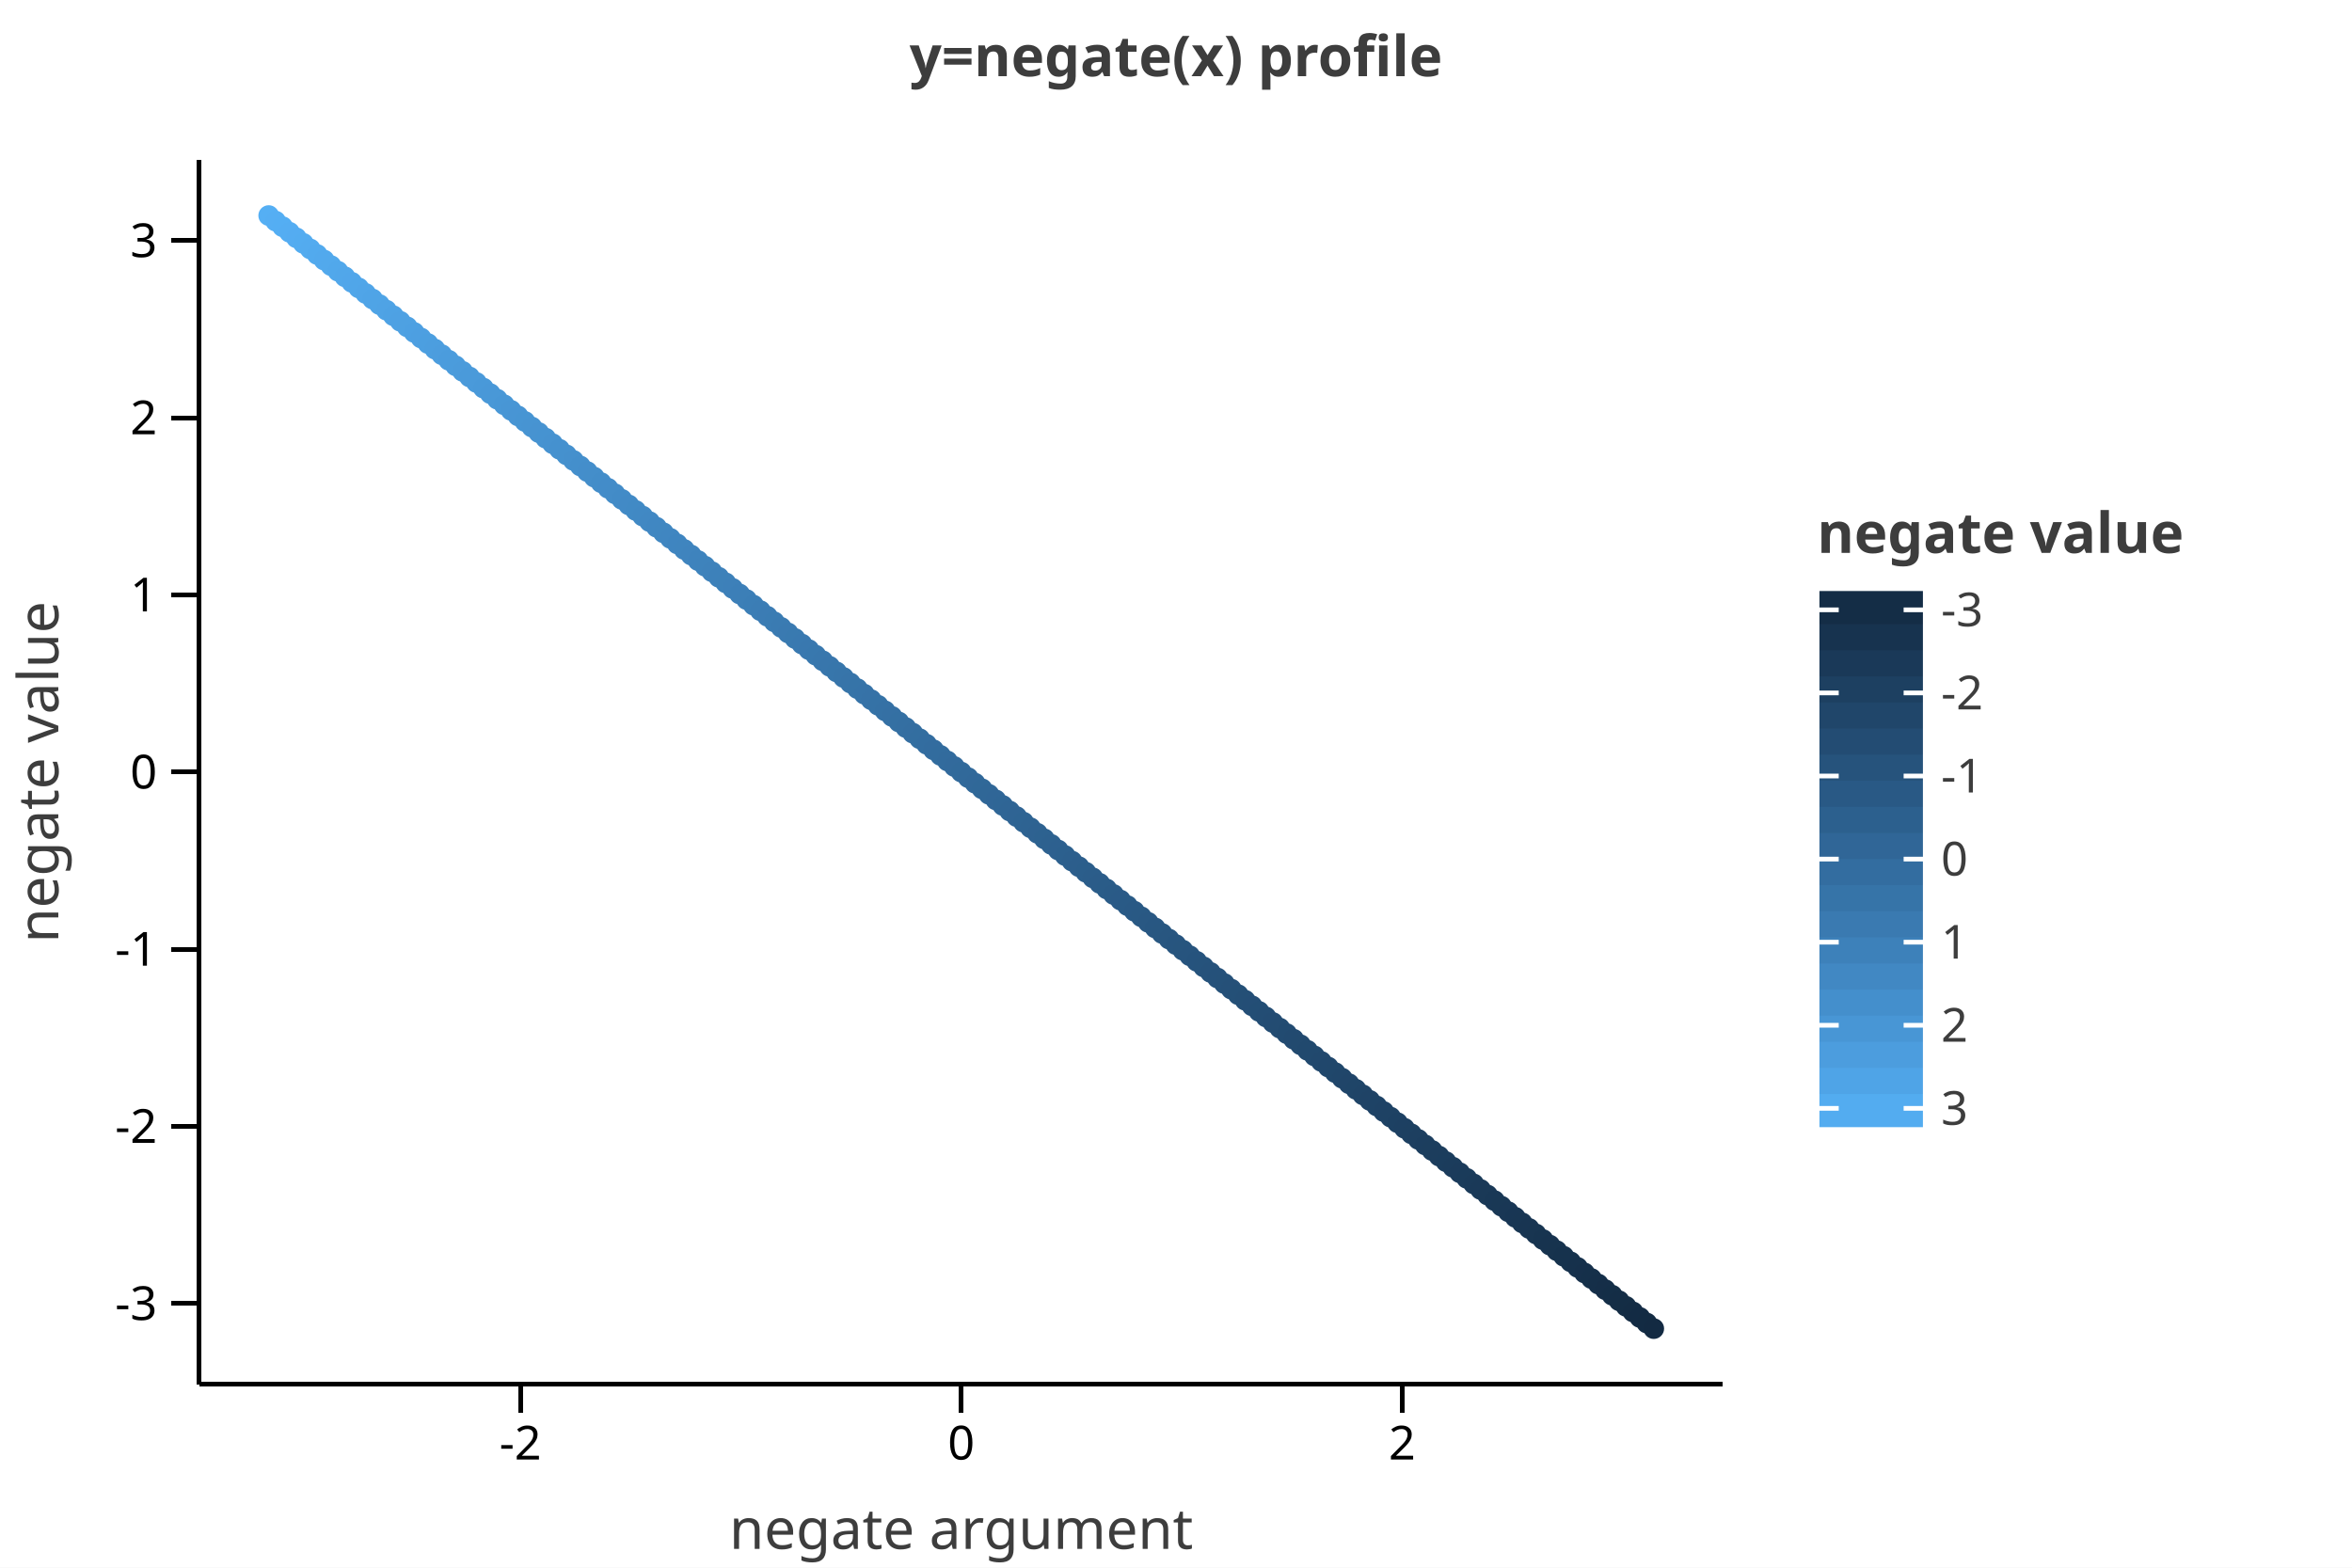
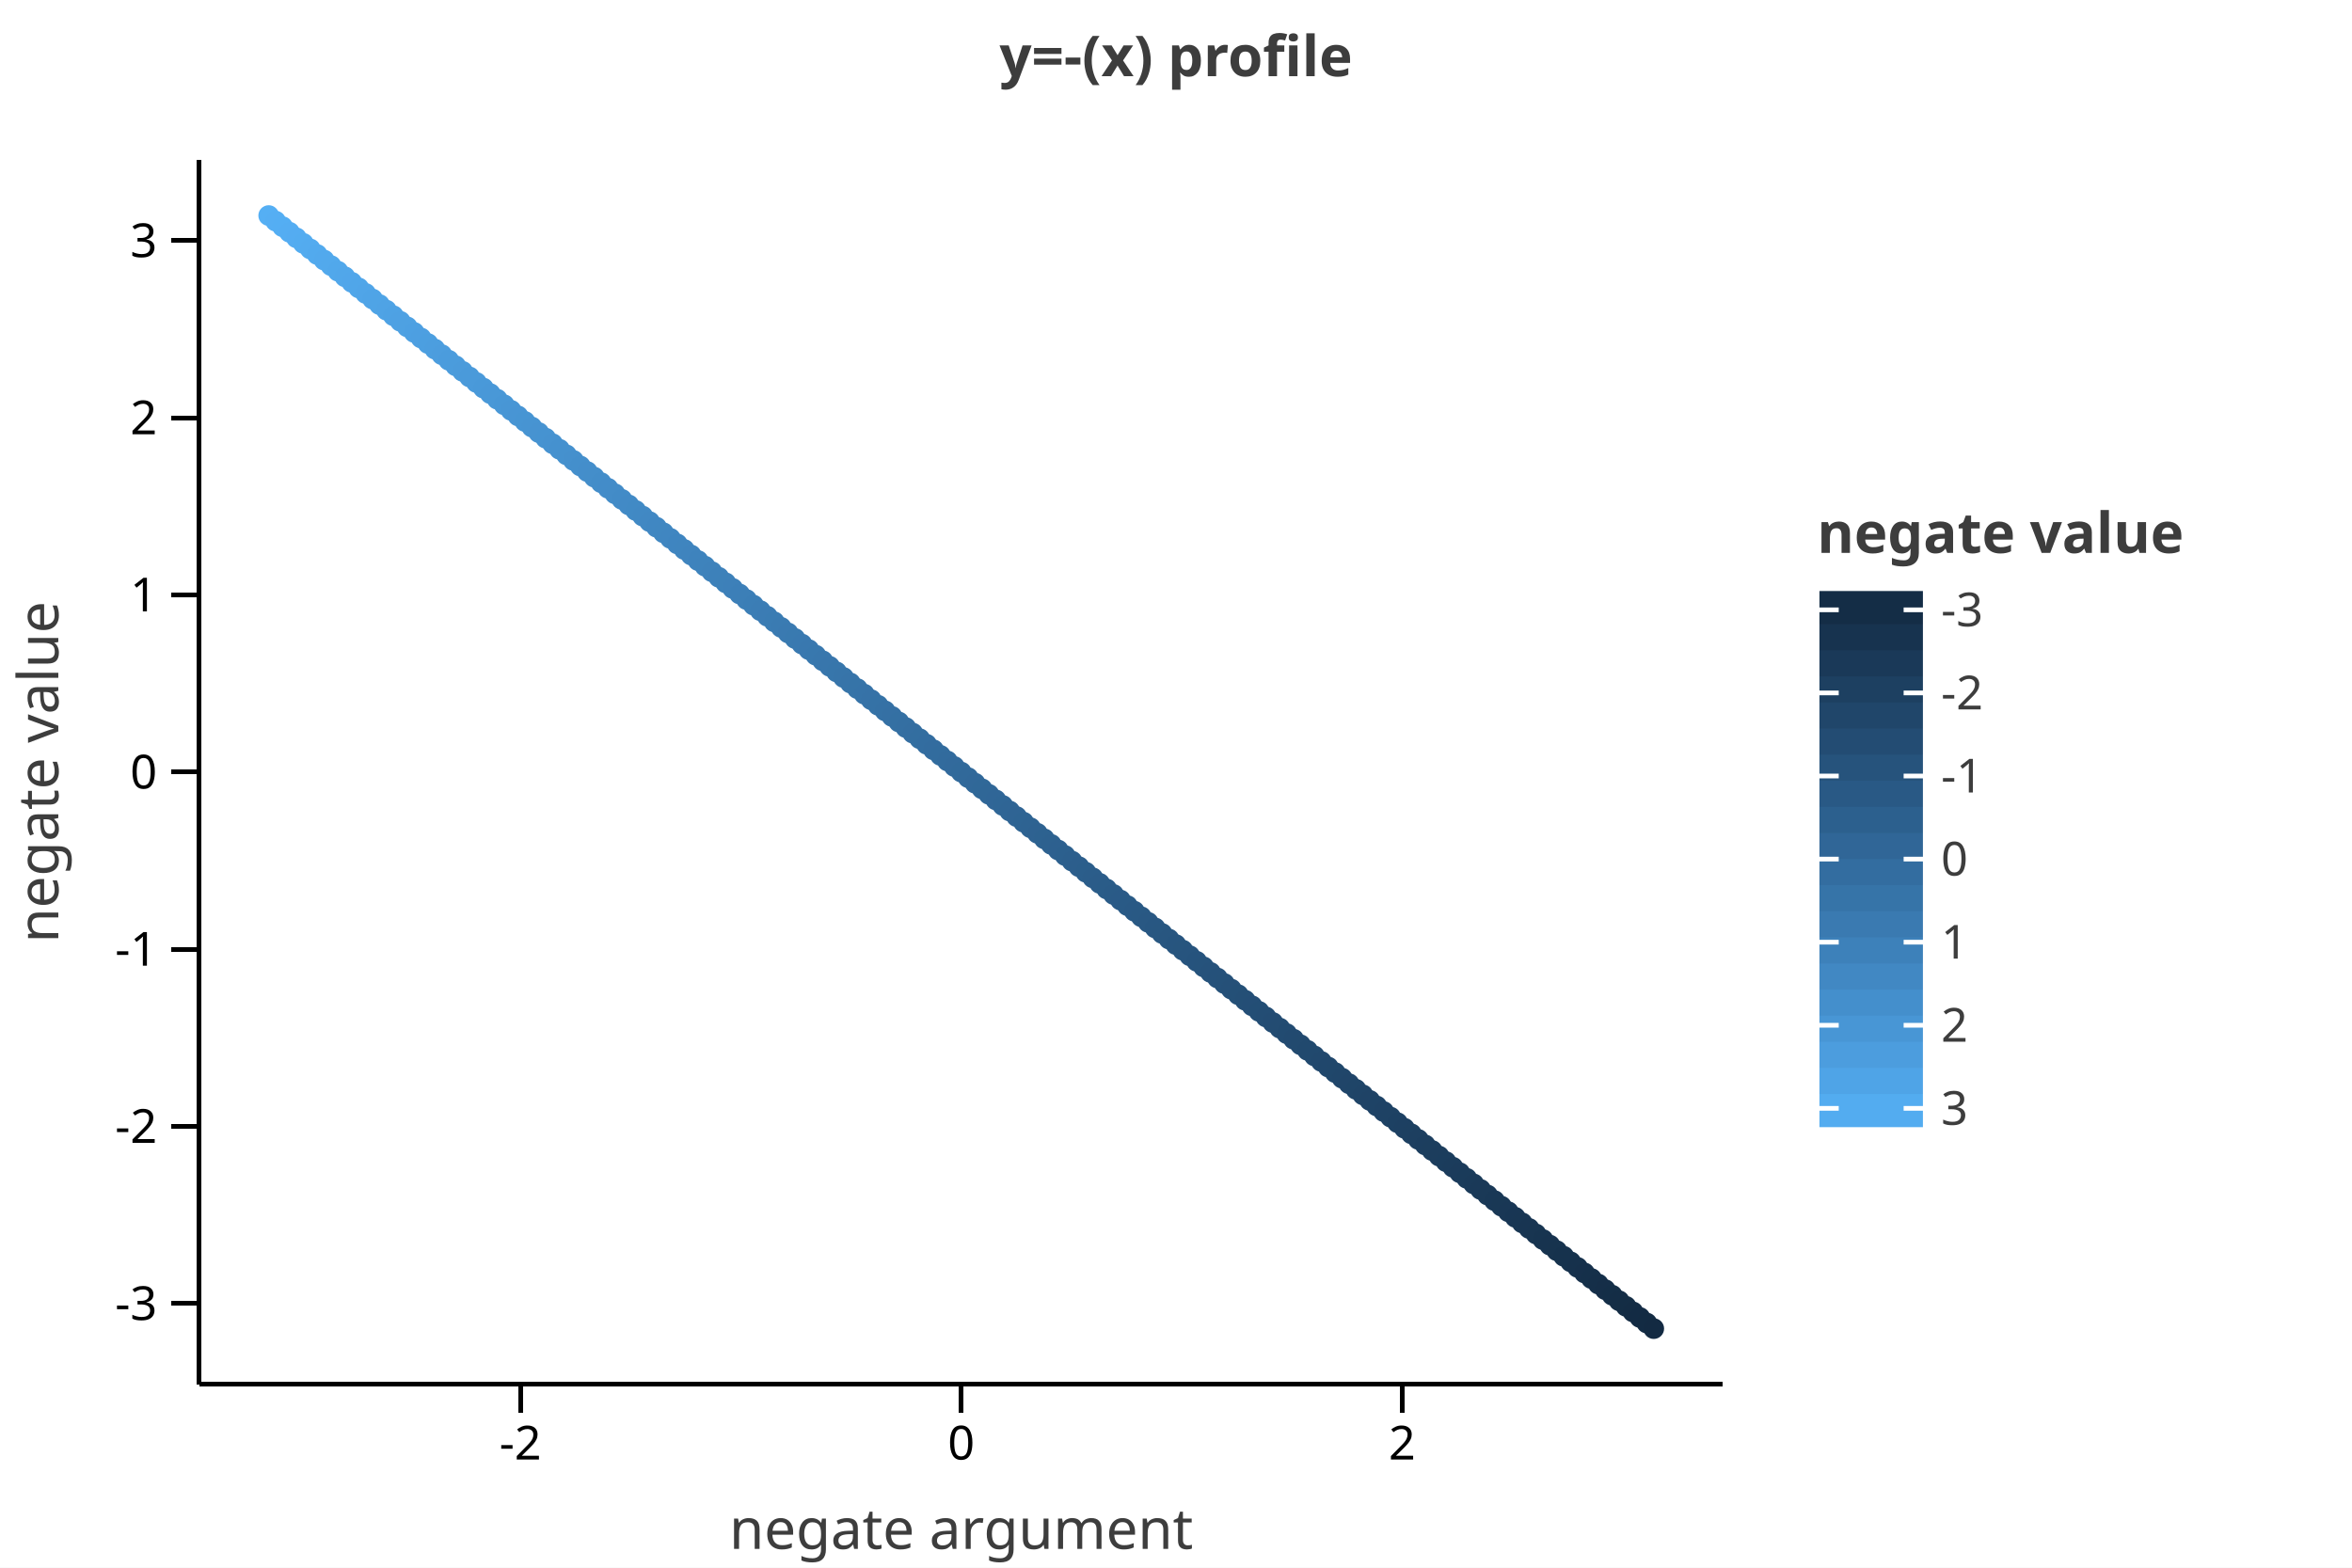
<svg xmlns="http://www.w3.org/2000/svg" class="plt-container" width="500.0" height="333.333">
  <style type="text/css">
        .plt-container {
        font-family: "Lucida Grande", sans-serif;
        cursor: crosshair;
        user-select: none;
        -webkit-user-select: none;
        -moz-user-select: none;
        -ms-user-select: none;
        }
        .plt-backdrop {
        fill: white;
        }
        .plt-transparent .plt-backdrop {
        visibility: hidden;
        }
        text {
        font-size: 12px;
        fill: #3d3d3d;
        }
        .plt-data-tooltip text {
        font-size: 12px;
        }
        .plt-axis-tooltip text {
        font-size: 10px;
        }
        .plt-axis line {
        shape-rendering: crispedges;
        }
        .plt-plot-title {

        font-size: 16.0px;
        font-weight: bold;
        }
        .plt-axis .tick text {

        font-size: 10.0px;
        }
        .plt-axis.small-tick-font .tick text {

        font-size: 8.0px;
        }
        .plt-axis-title text {

        font-size: 12.0px;
        }
        .plt_legend .legend-title text {

        font-size: 12.0px;
        font-weight: bold;
        }
        .plt_legend text {

        font-size: 10.0px;
        }

    </style>
  <rect class="plt-backdrop" width="100%" height="100%">
    </rect>
  <g class="plt-plot">
    <g class="plt-plot-title" transform="translate(250.0 12.0 ) ">
      <text text-anchor="middle" dy="0.35em">
-                 y=negate(x) profile
+                 y=-(x) profile
            </text>
    </g>
    <g transform="translate(20.0 34.0 ) ">
      <g transform="translate(22.4 260.3333 ) " class="plt-axis">
        <g class="tick" transform="translate(68.21884 0.0 ) ">
          <line stroke-width="1.0" stroke="rgb(0,0,0)" stroke-opacity="1.0" x2="0.0" y2="6.0">
                    </line>
          <g transform="translate(0.0 9.0 ) ">
            <text style="fill:#000000;" text-anchor="middle" dy="0.7em">
                            -2
                        </text>
          </g>
        </g>
        <g class="tick" transform="translate(161.942 0.0 ) ">
          <line stroke-width="1.0" stroke="rgb(0,0,0)" stroke-opacity="1.0" x2="0.0" y2="6.0">
                    </line>
          <g transform="translate(0.0 9.0 ) ">
            <text style="fill:#000000;" text-anchor="middle" dy="0.7em">
                            0
                        </text>
          </g>
        </g>
        <g class="tick" transform="translate(255.6652 0.0 ) ">
          <line stroke-width="1.0" stroke="rgb(0,0,0)" stroke-opacity="1.0" x2="0.0" y2="6.0">
                    </line>
          <g transform="translate(0.0 9.0 ) ">
            <text style="fill:#000000;" text-anchor="middle" dy="0.7em">
                            2
                        </text>
          </g>
        </g>
        <line x1="0.0" y1="0.0" x2="323.884" y2="0.0" stroke-width="1.0" stroke="rgb(0,0,0)" stroke-opacity="1.0">
                </line>
      </g>
      <g transform="translate(22.4 0.0 ) " class="plt-axis">
        <g class="tick" transform="translate(0.0 243.1667 ) ">
          <line stroke-width="1.0" stroke="rgb(0,0,0)" stroke-opacity="1.0" x2="-6.0" y2="0.0">
                    </line>
          <g transform="translate(-9.0 0.0 ) ">
            <text style="fill:#000000;" text-anchor="end" dy="0.35em">
                            -3
                        </text>
          </g>
        </g>
        <g class="tick" transform="translate(0.0 205.5 ) ">
          <line stroke-width="1.0" stroke="rgb(0,0,0)" stroke-opacity="1.0" x2="-6.0" y2="0.0">
                    </line>
          <g transform="translate(-9.0 0.0 ) ">
            <text style="fill:#000000;" text-anchor="end" dy="0.35em">
                            -2
                        </text>
          </g>
        </g>
        <g class="tick" transform="translate(0.0 167.8333 ) ">
          <line stroke-width="1.0" stroke="rgb(0,0,0)" stroke-opacity="1.0" x2="-6.0" y2="0.0">
                    </line>
          <g transform="translate(-9.0 0.0 ) ">
            <text style="fill:#000000;" text-anchor="end" dy="0.35em">
                            -1
                        </text>
          </g>
        </g>
        <g class="tick" transform="translate(0.0 130.1667 ) ">
          <line stroke-width="1.0" stroke="rgb(0,0,0)" stroke-opacity="1.0" x2="-6.0" y2="0.0">
                    </line>
          <g transform="translate(-9.0 0.0 ) ">
            <text style="fill:#000000;" text-anchor="end" dy="0.35em">
                            0
                        </text>
          </g>
        </g>
        <g class="tick" transform="translate(0.0 92.5 ) ">
          <line stroke-width="1.0" stroke="rgb(0,0,0)" stroke-opacity="1.0" x2="-6.0" y2="0.0">
                    </line>
          <g transform="translate(-9.0 0.0 ) ">
            <text style="fill:#000000;" text-anchor="end" dy="0.35em">
                            1
                        </text>
          </g>
        </g>
        <g class="tick" transform="translate(0.0 54.83333 ) ">
          <line stroke-width="1.0" stroke="rgb(0,0,0)" stroke-opacity="1.0" x2="-6.0" y2="0.0">
                    </line>
          <g transform="translate(-9.0 0.0 ) ">
            <text style="fill:#000000;" text-anchor="end" dy="0.35em">
                            2
                        </text>
          </g>
        </g>
        <g class="tick" transform="translate(0.0 17.16666 ) ">
          <line stroke-width="1.0" stroke="rgb(0,0,0)" stroke-opacity="1.0" x2="-6.0" y2="0.0">
                    </line>
          <g transform="translate(-9.0 0.0 ) ">
            <text style="fill:#000000;" text-anchor="end" dy="0.35em">
                            3
                        </text>
          </g>
        </g>
        <line x1="0.0" y1="0.0" x2="0.0" y2="260.333" stroke-width="1.0" stroke="rgb(0,0,0)" stroke-opacity="1.0">
                </line>
      </g>
-       <g transform="translate(22.4 0.0 ) " clip-path="url(#Twh7Rg)" clip-bounds-jfx="[rect (0.0, 0.0), (323.884, 260.333)]">
+       <g transform="translate(22.4 0.0 ) " clip-path="url(#68dK9Y)" clip-bounds-jfx="[rect (0.0, 0.0), (323.884, 260.333)]">
        <defs>
-           <clipPath id="Twh7Rg">
+           <clipPath id="68dK9Y">
            <rect x="0.0" y="0.0" width="323.884" height="260.333">
                        </rect>
          </clipPath>
        </defs>
        <g>
          <g>
            <circle fill="#55aff4" stroke="#55aff4" stroke-opacity="0.0" stroke-width="0.0" cx="14.722" cy="11.833" r="2.2" />
            <circle fill="#55aef3" stroke="#55aef3" stroke-opacity="0.0" stroke-width="0.0" cx="16.194" cy="13.017" r="2.2" />
            <circle fill="#54aef3" stroke="#54aef3" stroke-opacity="0.0" stroke-width="0.0" cx="17.666" cy="14.2" r="2.2" />
            <circle fill="#54adf2" stroke="#54adf2" stroke-opacity="0.0" stroke-width="0.0" cx="19.139" cy="15.383" r="2.2" />
            <circle fill="#54acf1" stroke="#54acf1" stroke-opacity="0.0" stroke-width="0.0" cx="20.611" cy="16.567" r="2.2" />
            <circle fill="#53acf0" stroke="#53acf0" stroke-opacity="0.0" stroke-width="0.0" cx="22.083" cy="17.75" r="2.2" />
            <circle fill="#53abef" stroke="#53abef" stroke-opacity="0.0" stroke-width="0.0" cx="23.555" cy="18.933" r="2.2" />
            <circle fill="#52aaee" stroke="#52aaee" stroke-opacity="0.0" stroke-width="0.0" cx="25.027" cy="20.117" r="2.2" />
            <circle fill="#52a9ed" stroke="#52a9ed" stroke-opacity="0.0" stroke-width="0.0" cx="26.5" cy="21.3" r="2.2" />
            <circle fill="#52a9ec" stroke="#52a9ec" stroke-opacity="0.0" stroke-width="0.0" cx="27.972" cy="22.483" r="2.2" />
            <circle fill="#51a8eb" stroke="#51a8eb" stroke-opacity="0.0" stroke-width="0.0" cx="29.444" cy="23.667" r="2.2" />
            <circle fill="#51a7ea" stroke="#51a7ea" stroke-opacity="0.0" stroke-width="0.0" cx="30.916" cy="24.85" r="2.2" />
            <circle fill="#51a6ea" stroke="#51a6ea" stroke-opacity="0.0" stroke-width="0.0" cx="32.388" cy="26.033" r="2.2" />
            <circle fill="#50a6e9" stroke="#50a6e9" stroke-opacity="0.0" stroke-width="0.0" cx="33.861" cy="27.217" r="2.2" />
            <circle fill="#50a5e8" stroke="#50a5e8" stroke-opacity="0.0" stroke-width="0.0" cx="35.333" cy="28.4" r="2.2" />
            <circle fill="#4fa4e7" stroke="#4fa4e7" stroke-opacity="0.0" stroke-width="0.0" cx="36.805" cy="29.583" r="2.2" />
            <circle fill="#4fa4e6" stroke="#4fa4e6" stroke-opacity="0.0" stroke-width="0.0" cx="38.277" cy="30.767" r="2.2" />
            <circle fill="#4fa3e5" stroke="#4fa3e5" stroke-opacity="0.0" stroke-width="0.0" cx="39.749" cy="31.95" r="2.2" />
            <circle fill="#4ea2e4" stroke="#4ea2e4" stroke-opacity="0.0" stroke-width="0.0" cx="41.222" cy="33.133" r="2.2" />
            <circle fill="#4ea1e3" stroke="#4ea1e3" stroke-opacity="0.0" stroke-width="0.0" cx="42.694" cy="34.317" r="2.2" />
            <circle fill="#4ea1e2" stroke="#4ea1e2" stroke-opacity="0.0" stroke-width="0.0" cx="44.166" cy="35.5" r="2.2" />
            <circle fill="#4da0e2" stroke="#4da0e2" stroke-opacity="0.0" stroke-width="0.0" cx="45.638" cy="36.683" r="2.2" />
            <circle fill="#4d9fe1" stroke="#4d9fe1" stroke-opacity="0.0" stroke-width="0.0" cx="47.11" cy="37.867" r="2.2" />
            <circle fill="#4c9fe0" stroke="#4c9fe0" stroke-opacity="0.0" stroke-width="0.0" cx="48.583" cy="39.05" r="2.2" />
            <circle fill="#4c9edf" stroke="#4c9edf" stroke-opacity="0.0" stroke-width="0.0" cx="50.055" cy="40.233" r="2.2" />
            <circle fill="#4c9dde" stroke="#4c9dde" stroke-opacity="0.0" stroke-width="0.0" cx="51.527" cy="41.417" r="2.2" />
            <circle fill="#4b9cdd" stroke="#4b9cdd" stroke-opacity="0.0" stroke-width="0.0" cx="52.999" cy="42.6" r="2.2" />
            <circle fill="#4b9cdc" stroke="#4b9cdc" stroke-opacity="0.0" stroke-width="0.0" cx="54.471" cy="43.783" r="2.2" />
            <circle fill="#4b9bdb" stroke="#4b9bdb" stroke-opacity="0.0" stroke-width="0.0" cx="55.944" cy="44.967" r="2.2" />
            <circle fill="#4a9ada" stroke="#4a9ada" stroke-opacity="0.0" stroke-width="0.0" cx="57.416" cy="46.15" r="2.2" />
            <circle fill="#4a9ada" stroke="#4a9ada" stroke-opacity="0.0" stroke-width="0.0" cx="58.888" cy="47.333" r="2.2" />
            <circle fill="#4999d9" stroke="#4999d9" stroke-opacity="0.0" stroke-width="0.0" cx="60.36" cy="48.517" r="2.2" />
            <circle fill="#4998d8" stroke="#4998d8" stroke-opacity="0.0" stroke-width="0.0" cx="61.832" cy="49.7" r="2.2" />
            <circle fill="#4998d7" stroke="#4998d7" stroke-opacity="0.0" stroke-width="0.0" cx="63.305" cy="50.883" r="2.2" />
            <circle fill="#4897d6" stroke="#4897d6" stroke-opacity="0.0" stroke-width="0.0" cx="64.777" cy="52.067" r="2.2" />
            <circle fill="#4896d5" stroke="#4896d5" stroke-opacity="0.0" stroke-width="0.0" cx="66.249" cy="53.25" r="2.2" />
            <circle fill="#4895d4" stroke="#4895d4" stroke-opacity="0.0" stroke-width="0.0" cx="67.721" cy="54.433" r="2.2" />
            <circle fill="#4795d3" stroke="#4795d3" stroke-opacity="0.0" stroke-width="0.0" cx="69.193" cy="55.617" r="2.2" />
            <circle fill="#4794d2" stroke="#4794d2" stroke-opacity="0.0" stroke-width="0.0" cx="70.666" cy="56.8" r="2.2" />
            <circle fill="#4793d1" stroke="#4793d1" stroke-opacity="0.0" stroke-width="0.0" cx="72.138" cy="57.983" r="2.2" />
            <circle fill="#4693d1" stroke="#4693d1" stroke-opacity="0.0" stroke-width="0.0" cx="73.61" cy="59.167" r="2.2" />
            <circle fill="#4692d0" stroke="#4692d0" stroke-opacity="0.0" stroke-width="0.0" cx="75.082" cy="60.35" r="2.2" />
            <circle fill="#4591cf" stroke="#4591cf" stroke-opacity="0.0" stroke-width="0.0" cx="76.554" cy="61.533" r="2.2" />
            <circle fill="#4591ce" stroke="#4591ce" stroke-opacity="0.0" stroke-width="0.0" cx="78.027" cy="62.717" r="2.2" />
            <circle fill="#4590cd" stroke="#4590cd" stroke-opacity="0.0" stroke-width="0.0" cx="79.499" cy="63.9" r="2.2" />
            <circle fill="#448fcc" stroke="#448fcc" stroke-opacity="0.0" stroke-width="0.0" cx="80.971" cy="65.083" r="2.2" />
            <circle fill="#448ecb" stroke="#448ecb" stroke-opacity="0.0" stroke-width="0.0" cx="82.443" cy="66.267" r="2.2" />
            <circle fill="#448eca" stroke="#448eca" stroke-opacity="0.0" stroke-width="0.0" cx="83.915" cy="67.45" r="2.2" />
            <circle fill="#438dc9" stroke="#438dc9" stroke-opacity="0.0" stroke-width="0.0" cx="85.388" cy="68.633" r="2.2" />
            <circle fill="#438cc9" stroke="#438cc9" stroke-opacity="0.0" stroke-width="0.0" cx="86.86" cy="69.817" r="2.2" />
            <circle fill="#438cc8" stroke="#438cc8" stroke-opacity="0.0" stroke-width="0.0" cx="88.332" cy="71.0" r="2.2" />
            <circle fill="#428bc7" stroke="#428bc7" stroke-opacity="0.0" stroke-width="0.0" cx="89.804" cy="72.183" r="2.2" />
            <circle fill="#428ac6" stroke="#428ac6" stroke-opacity="0.0" stroke-width="0.0" cx="91.276" cy="73.367" r="2.2" />
            <circle fill="#418ac5" stroke="#418ac5" stroke-opacity="0.0" stroke-width="0.0" cx="92.749" cy="74.55" r="2.2" />
            <circle fill="#4189c4" stroke="#4189c4" stroke-opacity="0.0" stroke-width="0.0" cx="94.221" cy="75.733" r="2.2" />
            <circle fill="#4188c3" stroke="#4188c3" stroke-opacity="0.0" stroke-width="0.0" cx="95.693" cy="76.917" r="2.2" />
            <circle fill="#4087c2" stroke="#4087c2" stroke-opacity="0.0" stroke-width="0.0" cx="97.165" cy="78.1" r="2.2" />
            <circle fill="#4087c1" stroke="#4087c1" stroke-opacity="0.0" stroke-width="0.0" cx="98.637" cy="79.283" r="2.2" />
            <circle fill="#4086c1" stroke="#4086c1" stroke-opacity="0.0" stroke-width="0.0" cx="100.11" cy="80.467" r="2.2" />
            <circle fill="#3f85c0" stroke="#3f85c0" stroke-opacity="0.0" stroke-width="0.0" cx="101.582" cy="81.65" r="2.2" />
            <circle fill="#3f85bf" stroke="#3f85bf" stroke-opacity="0.0" stroke-width="0.0" cx="103.054" cy="82.833" r="2.2" />
            <circle fill="#3f84be" stroke="#3f84be" stroke-opacity="0.0" stroke-width="0.0" cx="104.526" cy="84.017" r="2.2" />
            <circle fill="#3e83bd" stroke="#3e83bd" stroke-opacity="0.0" stroke-width="0.0" cx="105.998" cy="85.2" r="2.2" />
            <circle fill="#3e83bc" stroke="#3e83bc" stroke-opacity="0.0" stroke-width="0.0" cx="107.471" cy="86.383" r="2.2" />
            <circle fill="#3e82bb" stroke="#3e82bb" stroke-opacity="0.0" stroke-width="0.0" cx="108.943" cy="87.567" r="2.2" />
            <circle fill="#3d81ba" stroke="#3d81ba" stroke-opacity="0.0" stroke-width="0.0" cx="110.415" cy="88.75" r="2.2" />
            <circle fill="#3d81b9" stroke="#3d81b9" stroke-opacity="0.0" stroke-width="0.0" cx="111.887" cy="89.933" r="2.2" />
            <circle fill="#3d80b9" stroke="#3d80b9" stroke-opacity="0.0" stroke-width="0.0" cx="113.359" cy="91.117" r="2.2" />
            <circle fill="#3c7fb8" stroke="#3c7fb8" stroke-opacity="0.0" stroke-width="0.0" cx="114.832" cy="92.3" r="2.2" />
            <circle fill="#3c7fb7" stroke="#3c7fb7" stroke-opacity="0.0" stroke-width="0.0" cx="116.304" cy="93.483" r="2.2" />
            <circle fill="#3b7eb6" stroke="#3b7eb6" stroke-opacity="0.0" stroke-width="0.0" cx="117.776" cy="94.667" r="2.2" />
            <circle fill="#3b7db5" stroke="#3b7db5" stroke-opacity="0.0" stroke-width="0.0" cx="119.248" cy="95.85" r="2.2" />
            <circle fill="#3b7cb4" stroke="#3b7cb4" stroke-opacity="0.0" stroke-width="0.0" cx="120.72" cy="97.033" r="2.2" />
            <circle fill="#3a7cb3" stroke="#3a7cb3" stroke-opacity="0.0" stroke-width="0.0" cx="122.193" cy="98.217" r="2.2" />
            <circle fill="#3a7bb2" stroke="#3a7bb2" stroke-opacity="0.0" stroke-width="0.0" cx="123.665" cy="99.4" r="2.2" />
            <circle fill="#3a7ab1" stroke="#3a7ab1" stroke-opacity="0.0" stroke-width="0.0" cx="125.137" cy="100.583" r="2.2" />
            <circle fill="#397ab0" stroke="#397ab0" stroke-opacity="0.0" stroke-width="0.0" cx="126.609" cy="101.767" r="2.2" />
            <circle fill="#3979b0" stroke="#3979b0" stroke-opacity="0.0" stroke-width="0.0" cx="128.081" cy="102.95" r="2.2" />
            <circle fill="#3978af" stroke="#3978af" stroke-opacity="0.0" stroke-width="0.0" cx="129.554" cy="104.133" r="2.2" />
            <circle fill="#3878ae" stroke="#3878ae" stroke-opacity="0.0" stroke-width="0.0" cx="131.026" cy="105.317" r="2.2" />
            <circle fill="#3877ad" stroke="#3877ad" stroke-opacity="0.0" stroke-width="0.0" cx="132.498" cy="106.5" r="2.2" />
            <circle fill="#3876ac" stroke="#3876ac" stroke-opacity="0.0" stroke-width="0.0" cx="133.97" cy="107.683" r="2.2" />
            <circle fill="#3776ab" stroke="#3776ab" stroke-opacity="0.0" stroke-width="0.0" cx="135.442" cy="108.867" r="2.2" />
            <circle fill="#3775aa" stroke="#3775aa" stroke-opacity="0.0" stroke-width="0.0" cx="136.915" cy="110.05" r="2.2" />
            <circle fill="#3774a9" stroke="#3774a9" stroke-opacity="0.0" stroke-width="0.0" cx="138.387" cy="111.233" r="2.2" />
            <circle fill="#3674a8" stroke="#3674a8" stroke-opacity="0.0" stroke-width="0.0" cx="139.859" cy="112.417" r="2.2" />
            <circle fill="#3673a8" stroke="#3673a8" stroke-opacity="0.0" stroke-width="0.0" cx="141.331" cy="113.6" r="2.2" />
            <circle fill="#3672a7" stroke="#3672a7" stroke-opacity="0.0" stroke-width="0.0" cx="142.803" cy="114.783" r="2.2" />
            <circle fill="#3572a6" stroke="#3572a6" stroke-opacity="0.0" stroke-width="0.0" cx="144.276" cy="115.967" r="2.2" />
            <circle fill="#3571a5" stroke="#3571a5" stroke-opacity="0.0" stroke-width="0.0" cx="145.748" cy="117.15" r="2.2" />
            <circle fill="#3570a4" stroke="#3570a4" stroke-opacity="0.0" stroke-width="0.0" cx="147.22" cy="118.333" r="2.2" />
            <circle fill="#3470a3" stroke="#3470a3" stroke-opacity="0.0" stroke-width="0.0" cx="148.692" cy="119.517" r="2.2" />
            <circle fill="#346fa2" stroke="#346fa2" stroke-opacity="0.0" stroke-width="0.0" cx="150.164" cy="120.7" r="2.2" />
            <circle fill="#346ea1" stroke="#346ea1" stroke-opacity="0.0" stroke-width="0.0" cx="151.637" cy="121.883" r="2.2" />
            <circle fill="#336ea0" stroke="#336ea0" stroke-opacity="0.0" stroke-width="0.0" cx="153.109" cy="123.067" r="2.2" />
            <circle fill="#336da0" stroke="#336da0" stroke-opacity="0.0" stroke-width="0.0" cx="154.581" cy="124.25" r="2.2" />
            <circle fill="#336c9f" stroke="#336c9f" stroke-opacity="0.0" stroke-width="0.0" cx="156.053" cy="125.433" r="2.2" />
            <circle fill="#326c9e" stroke="#326c9e" stroke-opacity="0.0" stroke-width="0.0" cx="157.525" cy="126.617" r="2.2" />
            <circle fill="#326b9d" stroke="#326b9d" stroke-opacity="0.0" stroke-width="0.0" cx="158.998" cy="127.8" r="2.2" />
            <circle fill="#326a9c" stroke="#326a9c" stroke-opacity="0.0" stroke-width="0.0" cx="160.47" cy="128.983" r="2.2" />
            <circle fill="#316a9b" stroke="#316a9b" stroke-opacity="0.0" stroke-width="0.0" cx="161.942" cy="130.167" r="2.2" />
            <circle fill="#31699a" stroke="#31699a" stroke-opacity="0.0" stroke-width="0.0" cx="163.414" cy="131.35" r="2.2" />
            <circle fill="#316899" stroke="#316899" stroke-opacity="0.0" stroke-width="0.0" cx="164.886" cy="132.533" r="2.2" />
            <circle fill="#306898" stroke="#306898" stroke-opacity="0.0" stroke-width="0.0" cx="166.359" cy="133.717" r="2.2" />
            <circle fill="#306797" stroke="#306797" stroke-opacity="0.0" stroke-width="0.0" cx="167.831" cy="134.9" r="2.2" />
            <circle fill="#306697" stroke="#306697" stroke-opacity="0.0" stroke-width="0.0" cx="169.303" cy="136.083" r="2.2" />
            <circle fill="#2f6696" stroke="#2f6696" stroke-opacity="0.0" stroke-width="0.0" cx="170.775" cy="137.267" r="2.2" />
            <circle fill="#2f6595" stroke="#2f6595" stroke-opacity="0.0" stroke-width="0.0" cx="172.247" cy="138.45" r="2.2" />
            <circle fill="#2f6494" stroke="#2f6494" stroke-opacity="0.0" stroke-width="0.0" cx="173.72" cy="139.633" r="2.2" />
            <circle fill="#2e6493" stroke="#2e6493" stroke-opacity="0.0" stroke-width="0.0" cx="175.192" cy="140.817" r="2.2" />
            <circle fill="#2e6392" stroke="#2e6392" stroke-opacity="0.0" stroke-width="0.0" cx="176.664" cy="142.0" r="2.2" />
            <circle fill="#2e6291" stroke="#2e6291" stroke-opacity="0.0" stroke-width="0.0" cx="178.136" cy="143.183" r="2.2" />
            <circle fill="#2d6290" stroke="#2d6290" stroke-opacity="0.0" stroke-width="0.0" cx="179.608" cy="144.367" r="2.2" />
            <circle fill="#2d618f" stroke="#2d618f" stroke-opacity="0.0" stroke-width="0.0" cx="181.081" cy="145.55" r="2.2" />
            <circle fill="#2d608f" stroke="#2d608f" stroke-opacity="0.0" stroke-width="0.0" cx="182.553" cy="146.733" r="2.2" />
            <circle fill="#2c608e" stroke="#2c608e" stroke-opacity="0.0" stroke-width="0.0" cx="184.025" cy="147.917" r="2.2" />
            <circle fill="#2c5f8d" stroke="#2c5f8d" stroke-opacity="0.0" stroke-width="0.0" cx="185.497" cy="149.1" r="2.2" />
            <circle fill="#2c5e8c" stroke="#2c5e8c" stroke-opacity="0.0" stroke-width="0.0" cx="186.969" cy="150.283" r="2.2" />
            <circle fill="#2b5e8b" stroke="#2b5e8b" stroke-opacity="0.0" stroke-width="0.0" cx="188.442" cy="151.467" r="2.2" />
            <circle fill="#2b5d8a" stroke="#2b5d8a" stroke-opacity="0.0" stroke-width="0.0" cx="189.914" cy="152.65" r="2.2" />
            <circle fill="#2b5c89" stroke="#2b5c89" stroke-opacity="0.0" stroke-width="0.0" cx="191.386" cy="153.833" r="2.2" />
            <circle fill="#2a5c88" stroke="#2a5c88" stroke-opacity="0.0" stroke-width="0.0" cx="192.858" cy="155.017" r="2.2" />
            <circle fill="#2a5b87" stroke="#2a5b87" stroke-opacity="0.0" stroke-width="0.0" cx="194.33" cy="156.2" r="2.2" />
            <circle fill="#2a5a87" stroke="#2a5a87" stroke-opacity="0.0" stroke-width="0.0" cx="195.803" cy="157.383" r="2.2" />
            <circle fill="#295a86" stroke="#295a86" stroke-opacity="0.0" stroke-width="0.0" cx="197.275" cy="158.567" r="2.2" />
            <circle fill="#295985" stroke="#295985" stroke-opacity="0.0" stroke-width="0.0" cx="198.747" cy="159.75" r="2.2" />
            <circle fill="#295984" stroke="#295984" stroke-opacity="0.0" stroke-width="0.0" cx="200.219" cy="160.933" r="2.2" />
            <circle fill="#295883" stroke="#295883" stroke-opacity="0.0" stroke-width="0.0" cx="201.691" cy="162.117" r="2.2" />
            <circle fill="#285782" stroke="#285782" stroke-opacity="0.0" stroke-width="0.0" cx="203.164" cy="163.3" r="2.2" />
            <circle fill="#285781" stroke="#285781" stroke-opacity="0.0" stroke-width="0.0" cx="204.636" cy="164.483" r="2.2" />
            <circle fill="#285680" stroke="#285680" stroke-opacity="0.0" stroke-width="0.0" cx="206.108" cy="165.667" r="2.2" />
            <circle fill="#27557f" stroke="#27557f" stroke-opacity="0.0" stroke-width="0.0" cx="207.58" cy="166.85" r="2.2" />
            <circle fill="#27557e" stroke="#27557e" stroke-opacity="0.0" stroke-width="0.0" cx="209.052" cy="168.033" r="2.2" />
            <circle fill="#27547e" stroke="#27547e" stroke-opacity="0.0" stroke-width="0.0" cx="210.525" cy="169.217" r="2.2" />
            <circle fill="#26537d" stroke="#26537d" stroke-opacity="0.0" stroke-width="0.0" cx="211.997" cy="170.4" r="2.2" />
            <circle fill="#26537c" stroke="#26537c" stroke-opacity="0.0" stroke-width="0.0" cx="213.469" cy="171.583" r="2.2" />
            <circle fill="#26527b" stroke="#26527b" stroke-opacity="0.0" stroke-width="0.0" cx="214.941" cy="172.767" r="2.2" />
            <circle fill="#25517a" stroke="#25517a" stroke-opacity="0.0" stroke-width="0.0" cx="216.413" cy="173.95" r="2.2" />
            <circle fill="#255179" stroke="#255179" stroke-opacity="0.0" stroke-width="0.0" cx="217.886" cy="175.133" r="2.2" />
            <circle fill="#255078" stroke="#255078" stroke-opacity="0.0" stroke-width="0.0" cx="219.358" cy="176.317" r="2.2" />
            <circle fill="#245077" stroke="#245077" stroke-opacity="0.0" stroke-width="0.0" cx="220.83" cy="177.5" r="2.2" />
            <circle fill="#244f76" stroke="#244f76" stroke-opacity="0.0" stroke-width="0.0" cx="222.302" cy="178.683" r="2.2" />
            <circle fill="#244e76" stroke="#244e76" stroke-opacity="0.0" stroke-width="0.0" cx="223.774" cy="179.867" r="2.2" />
            <circle fill="#234e75" stroke="#234e75" stroke-opacity="0.0" stroke-width="0.0" cx="225.247" cy="181.05" r="2.2" />
            <circle fill="#234d74" stroke="#234d74" stroke-opacity="0.0" stroke-width="0.0" cx="226.719" cy="182.233" r="2.2" />
            <circle fill="#234c73" stroke="#234c73" stroke-opacity="0.0" stroke-width="0.0" cx="228.191" cy="183.417" r="2.2" />
            <circle fill="#234c72" stroke="#234c72" stroke-opacity="0.0" stroke-width="0.0" cx="229.663" cy="184.6" r="2.2" />
            <circle fill="#224b71" stroke="#224b71" stroke-opacity="0.0" stroke-width="0.0" cx="231.135" cy="185.783" r="2.2" />
            <circle fill="#224a70" stroke="#224a70" stroke-opacity="0.0" stroke-width="0.0" cx="232.608" cy="186.967" r="2.2" />
            <circle fill="#224a6f" stroke="#224a6f" stroke-opacity="0.0" stroke-width="0.0" cx="234.08" cy="188.15" r="2.2" />
            <circle fill="#21496e" stroke="#21496e" stroke-opacity="0.0" stroke-width="0.0" cx="235.552" cy="189.333" r="2.2" />
            <circle fill="#21496e" stroke="#21496e" stroke-opacity="0.0" stroke-width="0.0" cx="237.024" cy="190.517" r="2.2" />
            <circle fill="#21486d" stroke="#21486d" stroke-opacity="0.0" stroke-width="0.0" cx="238.496" cy="191.7" r="2.2" />
            <circle fill="#20476c" stroke="#20476c" stroke-opacity="0.0" stroke-width="0.0" cx="239.969" cy="192.883" r="2.2" />
            <circle fill="#20476b" stroke="#20476b" stroke-opacity="0.0" stroke-width="0.0" cx="241.441" cy="194.067" r="2.2" />
            <circle fill="#20466a" stroke="#20466a" stroke-opacity="0.0" stroke-width="0.0" cx="242.913" cy="195.25" r="2.2" />
            <circle fill="#204569" stroke="#204569" stroke-opacity="0.0" stroke-width="0.0" cx="244.385" cy="196.433" r="2.2" />
            <circle fill="#1f4568" stroke="#1f4568" stroke-opacity="0.0" stroke-width="0.0" cx="245.857" cy="197.617" r="2.2" />
            <circle fill="#1f4467" stroke="#1f4467" stroke-opacity="0.0" stroke-width="0.0" cx="247.33" cy="198.8" r="2.2" />
            <circle fill="#1f4366" stroke="#1f4366" stroke-opacity="0.0" stroke-width="0.0" cx="248.802" cy="199.983" r="2.2" />
            <circle fill="#1e4366" stroke="#1e4366" stroke-opacity="0.0" stroke-width="0.0" cx="250.274" cy="201.167" r="2.2" />
            <circle fill="#1e4265" stroke="#1e4265" stroke-opacity="0.0" stroke-width="0.0" cx="251.746" cy="202.35" r="2.2" />
            <circle fill="#1e4264" stroke="#1e4264" stroke-opacity="0.0" stroke-width="0.0" cx="253.218" cy="203.533" r="2.2" />
            <circle fill="#1d4163" stroke="#1d4163" stroke-opacity="0.0" stroke-width="0.0" cx="254.691" cy="204.717" r="2.2" />
            <circle fill="#1d4062" stroke="#1d4062" stroke-opacity="0.0" stroke-width="0.0" cx="256.163" cy="205.9" r="2.2" />
            <circle fill="#1d4061" stroke="#1d4061" stroke-opacity="0.0" stroke-width="0.0" cx="257.635" cy="207.083" r="2.2" />
            <circle fill="#1d3f60" stroke="#1d3f60" stroke-opacity="0.0" stroke-width="0.0" cx="259.107" cy="208.267" r="2.2" />
            <circle fill="#1c3e5f" stroke="#1c3e5f" stroke-opacity="0.0" stroke-width="0.0" cx="260.579" cy="209.45" r="2.2" />
            <circle fill="#1c3e5e" stroke="#1c3e5e" stroke-opacity="0.0" stroke-width="0.0" cx="262.052" cy="210.633" r="2.2" />
            <circle fill="#1c3d5d" stroke="#1c3d5d" stroke-opacity="0.0" stroke-width="0.0" cx="263.524" cy="211.817" r="2.2" />
            <circle fill="#1b3d5d" stroke="#1b3d5d" stroke-opacity="0.0" stroke-width="0.0" cx="264.996" cy="213.0" r="2.2" />
            <circle fill="#1b3c5c" stroke="#1b3c5c" stroke-opacity="0.0" stroke-width="0.0" cx="266.468" cy="214.183" r="2.2" />
            <circle fill="#1b3b5b" stroke="#1b3b5b" stroke-opacity="0.0" stroke-width="0.0" cx="267.94" cy="215.367" r="2.2" />
            <circle fill="#1a3b5a" stroke="#1a3b5a" stroke-opacity="0.0" stroke-width="0.0" cx="269.413" cy="216.55" r="2.2" />
            <circle fill="#1a3a59" stroke="#1a3a59" stroke-opacity="0.0" stroke-width="0.0" cx="270.885" cy="217.733" r="2.2" />
            <circle fill="#1a3958" stroke="#1a3958" stroke-opacity="0.0" stroke-width="0.0" cx="272.357" cy="218.917" r="2.2" />
            <circle fill="#1a3957" stroke="#1a3957" stroke-opacity="0.0" stroke-width="0.0" cx="273.829" cy="220.1" r="2.2" />
            <circle fill="#193856" stroke="#193856" stroke-opacity="0.0" stroke-width="0.0" cx="275.301" cy="221.283" r="2.2" />
            <circle fill="#193855" stroke="#193855" stroke-opacity="0.0" stroke-width="0.0" cx="276.774" cy="222.467" r="2.2" />
            <circle fill="#193755" stroke="#193755" stroke-opacity="0.0" stroke-width="0.0" cx="278.246" cy="223.65" r="2.2" />
            <circle fill="#183654" stroke="#183654" stroke-opacity="0.0" stroke-width="0.0" cx="279.718" cy="224.833" r="2.2" />
            <circle fill="#183653" stroke="#183653" stroke-opacity="0.0" stroke-width="0.0" cx="281.19" cy="226.017" r="2.2" />
            <circle fill="#183552" stroke="#183552" stroke-opacity="0.0" stroke-width="0.0" cx="282.662" cy="227.2" r="2.2" />
            <circle fill="#183551" stroke="#183551" stroke-opacity="0.0" stroke-width="0.0" cx="284.135" cy="228.383" r="2.2" />
            <circle fill="#173450" stroke="#173450" stroke-opacity="0.0" stroke-width="0.0" cx="285.607" cy="229.567" r="2.2" />
            <circle fill="#17334f" stroke="#17334f" stroke-opacity="0.0" stroke-width="0.0" cx="287.079" cy="230.75" r="2.2" />
            <circle fill="#17334e" stroke="#17334e" stroke-opacity="0.0" stroke-width="0.0" cx="288.551" cy="231.933" r="2.2" />
            <circle fill="#16324d" stroke="#16324d" stroke-opacity="0.0" stroke-width="0.0" cx="290.023" cy="233.117" r="2.2" />
            <circle fill="#16324d" stroke="#16324d" stroke-opacity="0.0" stroke-width="0.0" cx="291.496" cy="234.3" r="2.2" />
            <circle fill="#16314c" stroke="#16314c" stroke-opacity="0.0" stroke-width="0.0" cx="292.968" cy="235.483" r="2.2" />
            <circle fill="#16304b" stroke="#16304b" stroke-opacity="0.0" stroke-width="0.0" cx="294.44" cy="236.667" r="2.2" />
            <circle fill="#15304a" stroke="#15304a" stroke-opacity="0.0" stroke-width="0.0" cx="295.912" cy="237.85" r="2.2" />
            <circle fill="#152f49" stroke="#152f49" stroke-opacity="0.0" stroke-width="0.0" cx="297.384" cy="239.033" r="2.2" />
            <circle fill="#152e48" stroke="#152e48" stroke-opacity="0.0" stroke-width="0.0" cx="298.857" cy="240.217" r="2.2" />
            <circle fill="#142e47" stroke="#142e47" stroke-opacity="0.0" stroke-width="0.0" cx="300.329" cy="241.4" r="2.2" />
            <circle fill="#142d46" stroke="#142d46" stroke-opacity="0.0" stroke-width="0.0" cx="301.801" cy="242.583" r="2.2" />
            <circle fill="#142d45" stroke="#142d45" stroke-opacity="0.0" stroke-width="0.0" cx="303.273" cy="243.767" r="2.2" />
            <circle fill="#142c44" stroke="#142c44" stroke-opacity="0.0" stroke-width="0.0" cx="304.745" cy="244.95" r="2.2" />
            <circle fill="#132b44" stroke="#132b44" stroke-opacity="0.0" stroke-width="0.0" cx="306.218" cy="246.133" r="2.2" />
            <circle fill="#132b43" stroke="#132b43" stroke-opacity="0.0" stroke-width="0.0" cx="307.69" cy="247.317" r="2.2" />
            <circle fill="#132a42" stroke="#132a42" stroke-opacity="0.0" stroke-width="0.0" cx="309.162" cy="248.5" r="2.2" />
          </g>
        </g>
      </g>
    </g>
    <g class="plt-axis">
      <g transform="translate(4.0 164.1667 ) rotate(-90.0 ) " class="plt-axis-title">
        <text text-anchor="middle" dy="0.7em">
                    negate value
                </text>
      </g>
    </g>
    <g class="plt-axis">
      <g transform="translate(204.342 329.3333 ) " class="plt-axis-title">
        <text text-anchor="middle">
                    negate argument
                </text>
      </g>
    </g>
    <g transform="translate(376.284 103.1667 ) " class="plt_legend">
      <rect x="5.0" y="5.0" height="141.0" width="113.716" fill="rgb(255,255,255)" fill-opacity="1.0">
            </rect>
      <g transform="translate(10.0 10.0 ) ">
        <g class="legend-title" transform="translate(0.0 -4.0 ) ">
          <text dy="0.7em">
                        negate value
                    </text>
        </g>
        <g transform="translate(0.0 12.0 ) ">
          <g>
            <rect x="0.0" y="0.0" height="115.0" width="23.0" stroke-width="0.0" fill="rgb(20,45,70)" fill-opacity="1.0">
                        </rect>
            <rect x="0.0" y="7.55" height="107.45" width="23.0" stroke-width="0.0" fill="rgb(23,51,79)" fill-opacity="1.0">
                        </rect>
            <rect x="0.0" y="13.1" height="101.9" width="23.0" stroke-width="0.0" fill="rgb(26,57,88)" fill-opacity="1.0">
                        </rect>
            <rect x="0.0" y="18.65" height="96.35" width="23.0" stroke-width="0.0" fill="rgb(29,64,97)" fill-opacity="1.0">
                        </rect>
            <rect x="0.0" y="24.2" height="90.8" width="23.0" stroke-width="0.0" fill="rgb(32,70,106)" fill-opacity="1.0">
                        </rect>
            <rect x="0.0" y="29.75" height="85.25" width="23.0" stroke-width="0.0" fill="rgb(35,76,115)" fill-opacity="1.0">
                        </rect>
            <rect x="0.0" y="35.3" height="79.7" width="23.0" stroke-width="0.0" fill="rgb(38,83,124)" fill-opacity="1.0">
                        </rect>
            <rect x="0.0" y="40.85" height="74.15" width="23.0" stroke-width="0.0" fill="rgb(41,89,133)" fill-opacity="1.0">
                        </rect>
            <rect x="0.0" y="46.4" height="68.6" width="23.0" stroke-width="0.0" fill="rgb(44,96,142)" fill-opacity="1.0">
                        </rect>
            <rect x="0.0" y="51.95" height="63.05" width="23.0" stroke-width="0.0" fill="rgb(48,102,151)" fill-opacity="1.0">
                        </rect>
            <rect x="0.0" y="57.5" height="57.5" width="23.0" stroke-width="0.0" fill="rgb(51,109,160)" fill-opacity="1.0">
                        </rect>
            <rect x="0.0" y="63.05" height="51.95" width="23.0" stroke-width="0.0" fill="rgb(54,116,168)" fill-opacity="1.0">
                        </rect>
            <rect x="0.0" y="68.6" height="46.4" width="23.0" stroke-width="0.0" fill="rgb(58,122,177)" fill-opacity="1.0">
                        </rect>
            <rect x="0.0" y="74.15" height="40.85" width="23.0" stroke-width="0.0" fill="rgb(61,129,186)" fill-opacity="1.0">
                        </rect>
            <rect x="0.0" y="79.7" height="35.3" width="23.0" stroke-width="0.0" fill="rgb(65,136,195)" fill-opacity="1.0">
                        </rect>
            <rect x="0.0" y="85.25" height="29.75" width="23.0" stroke-width="0.0" fill="rgb(68,143,204)" fill-opacity="1.0">
                        </rect>
            <rect x="0.0" y="90.8" height="24.2" width="23.0" stroke-width="0.0" fill="rgb(72,150,213)" fill-opacity="1.0">
                        </rect>
            <rect x="0.0" y="96.35" height="18.65" width="23.0" stroke-width="0.0" fill="rgb(76,157,222)" fill-opacity="1.0">
                        </rect>
            <rect x="0.0" y="101.9" height="13.1" width="23.0" stroke-width="0.0" fill="rgb(79,164,231)" fill-opacity="1.0">
                        </rect>
            <rect x="0.0" y="107.45" height="7.55" width="23.0" stroke-width="0.0" fill="rgb(83,172,240)" fill-opacity="1.0">
                        </rect>
            <line x1="0.0" y1="4.501" x2="4.6" y2="4.501" stroke-width="1.0" stroke="rgb(255,255,255)" stroke-opacity="1.0">
                        </line>
            <line x1="18.4" y1="4.501" x2="23.0" y2="4.501" stroke-width="1.0" stroke="rgb(255,255,255)" stroke-opacity="1.0">
                        </line>
            <g transform="translate(26.35 4.501404 ) ">
              <text dy="0.35em">
                                -3
                            </text>
            </g>
            <line x1="0.0" y1="22.168" x2="4.6" y2="22.168" stroke-width="1.0" stroke="rgb(255,255,255)" stroke-opacity="1.0">
                        </line>
            <line x1="18.4" y1="22.168" x2="23.0" y2="22.168" stroke-width="1.0" stroke="rgb(255,255,255)" stroke-opacity="1.0">
                        </line>
            <g transform="translate(26.35 22.1676 ) ">
              <text dy="0.35em">
                                -2
                            </text>
            </g>
            <line x1="0.0" y1="39.834" x2="4.6" y2="39.834" stroke-width="1.0" stroke="rgb(255,255,255)" stroke-opacity="1.0">
                        </line>
            <line x1="18.4" y1="39.834" x2="23.0" y2="39.834" stroke-width="1.0" stroke="rgb(255,255,255)" stroke-opacity="1.0">
                        </line>
            <g transform="translate(26.35 39.8338 ) ">
              <text dy="0.35em">
                                -1
                            </text>
            </g>
            <line x1="0.0" y1="57.5" x2="4.6" y2="57.5" stroke-width="1.0" stroke="rgb(255,255,255)" stroke-opacity="1.0">
                        </line>
            <line x1="18.4" y1="57.5" x2="23.0" y2="57.5" stroke-width="1.0" stroke="rgb(255,255,255)" stroke-opacity="1.0">
                        </line>
            <g transform="translate(26.35 57.5 ) ">
              <text dy="0.35em">
                                0
                            </text>
            </g>
            <line x1="0.0" y1="75.166" x2="4.6" y2="75.166" stroke-width="1.0" stroke="rgb(255,255,255)" stroke-opacity="1.0">
                        </line>
            <line x1="18.4" y1="75.166" x2="23.0" y2="75.166" stroke-width="1.0" stroke="rgb(255,255,255)" stroke-opacity="1.0">
                        </line>
            <g transform="translate(26.35 75.1662 ) ">
              <text dy="0.35em">
                                1
                            </text>
            </g>
            <line x1="0.0" y1="92.832" x2="4.6" y2="92.832" stroke-width="1.0" stroke="rgb(255,255,255)" stroke-opacity="1.0">
                        </line>
            <line x1="18.4" y1="92.832" x2="23.0" y2="92.832" stroke-width="1.0" stroke="rgb(255,255,255)" stroke-opacity="1.0">
                        </line>
            <g transform="translate(26.35 92.8324 ) ">
              <text dy="0.35em">
                                2
                            </text>
            </g>
            <line x1="0.0" y1="110.499" x2="4.6" y2="110.499" stroke-width="1.0" stroke="rgb(255,255,255)" stroke-opacity="1.0">
                        </line>
            <line x1="18.4" y1="110.499" x2="23.0" y2="110.499" stroke-width="1.0" stroke="rgb(255,255,255)" stroke-opacity="1.0">
                        </line>
            <g transform="translate(26.35 110.4986 ) ">
              <text dy="0.35em">
                                3
                            </text>
            </g>
            <rect x="0.0" y="0.0" height="115.0" width="23.0" stroke="rgb(255,255,255)" stroke-opacity="1.0" stroke-width="1.0" fill-opacity="0.0">
                        </rect>
          </g>
        </g>
      </g>
    </g>
  </g>
</svg>
